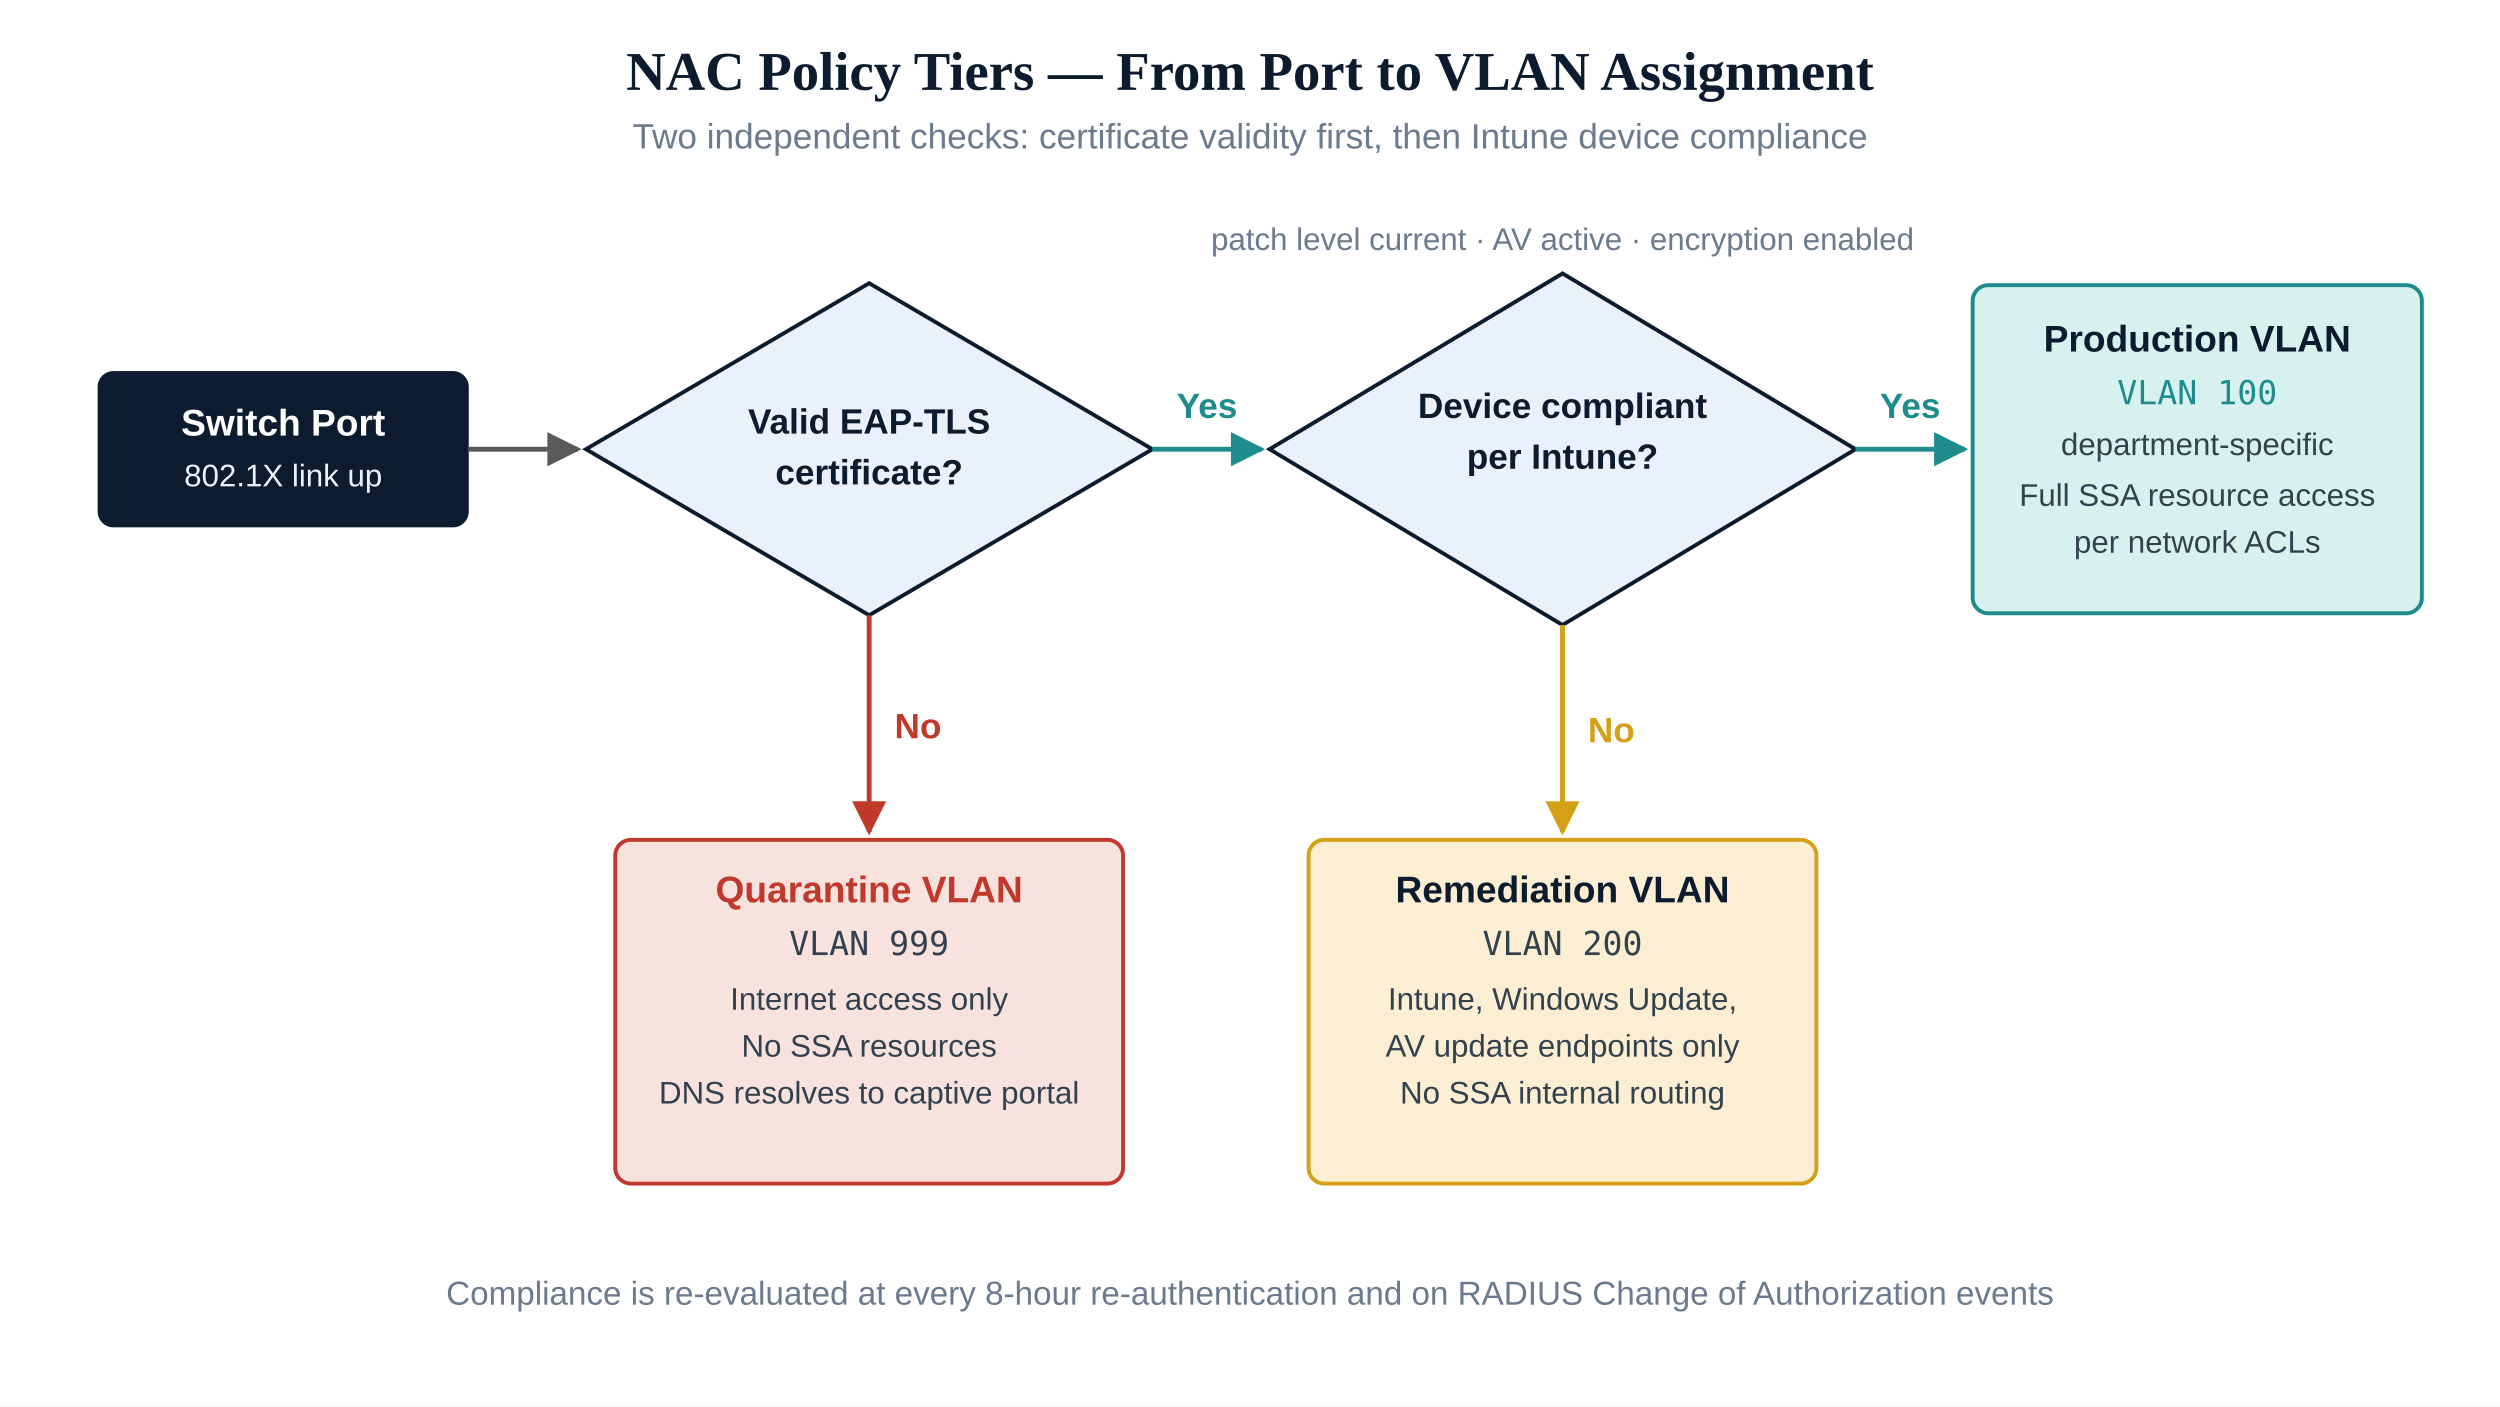
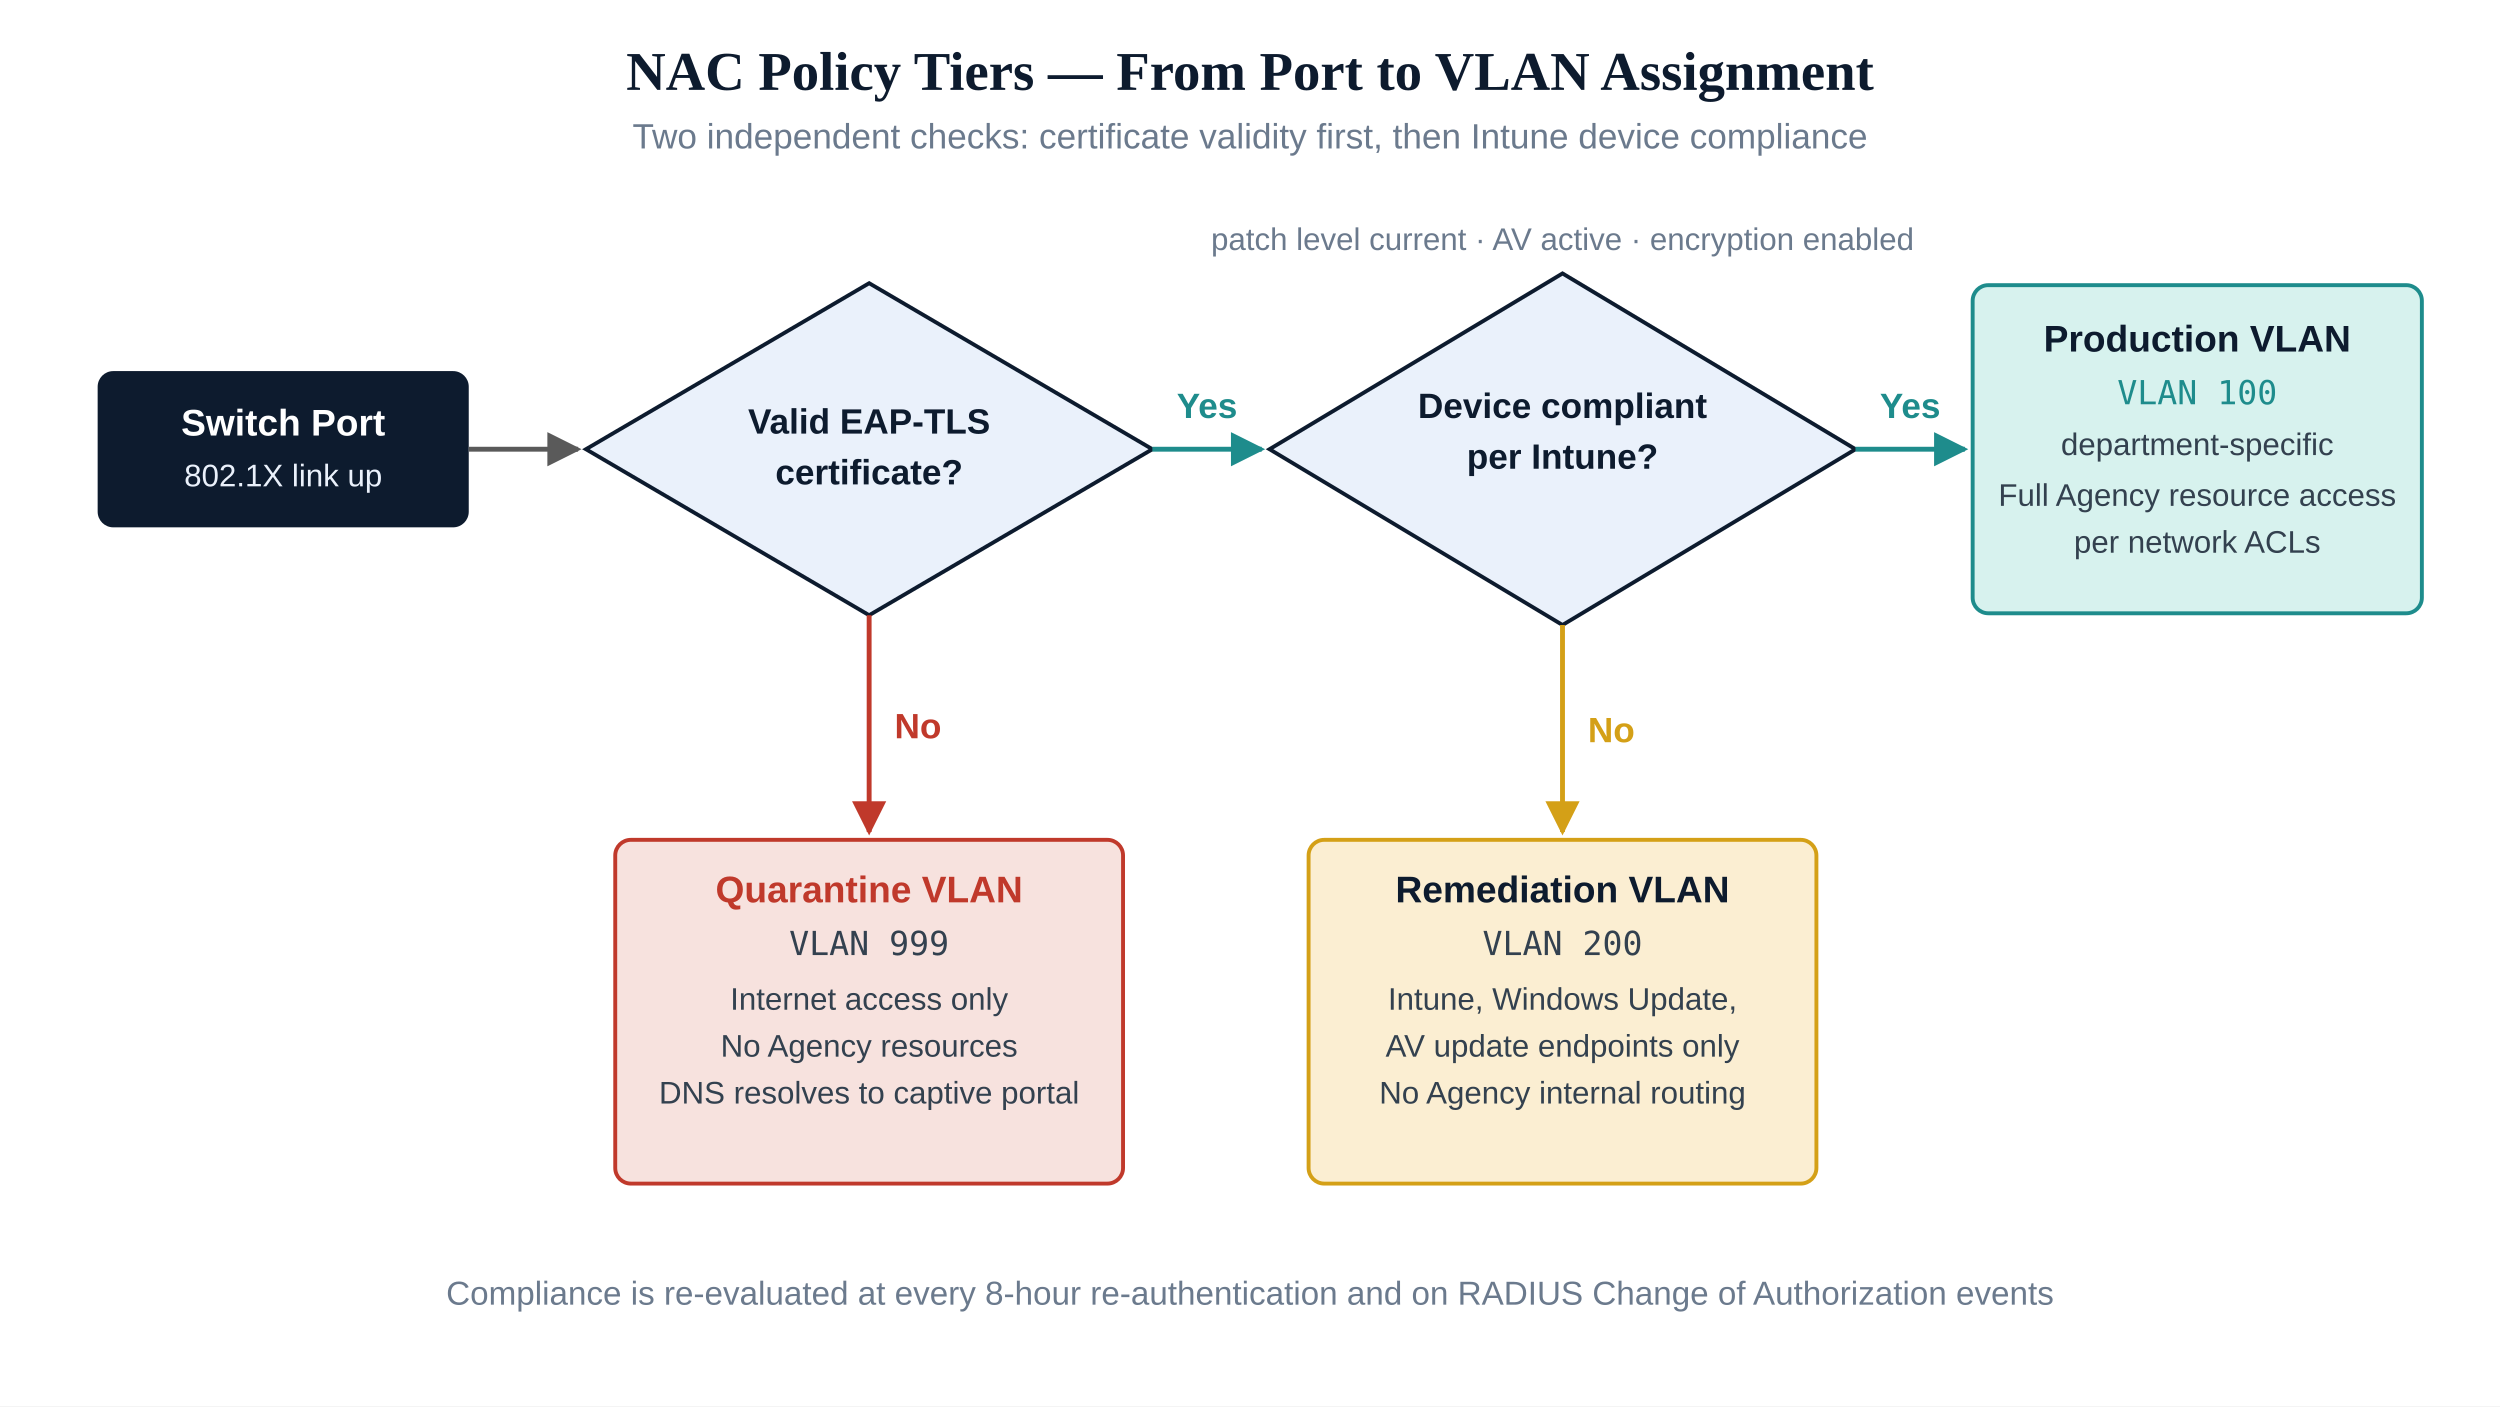
<svg xmlns="http://www.w3.org/2000/svg" viewBox="0 0 1280 720" font-family="Arial, 'Helvetica Neue', Helvetica, sans-serif">
  <rect width="1280" height="720" fill="#FFFFFF" />
  <defs>
    <marker id="mGrey" viewBox="0 0 10 10" refX="9" refY="5" markerWidth="7" markerHeight="7" orient="auto">
      <path d="M0,0 L10,5 L0,10 Z" fill="#5A5A5A" />
    </marker>
    <marker id="mTeal" viewBox="0 0 10 10" refX="9" refY="5" markerWidth="7" markerHeight="7" orient="auto">
      <path d="M0,0 L10,5 L0,10 Z" fill="#1E8C8C" />
    </marker>
    <marker id="mRed" viewBox="0 0 10 10" refX="9" refY="5" markerWidth="7" markerHeight="7" orient="auto">
      <path d="M0,0 L10,5 L0,10 Z" fill="#C0392B" />
    </marker>
    <marker id="mAmber" viewBox="0 0 10 10" refX="9" refY="5" markerWidth="7" markerHeight="7" orient="auto">
      <path d="M0,0 L10,5 L0,10 Z" fill="#D4A017" />
    </marker>
  </defs>
  <text x="640" y="46" text-anchor="middle" font-family="Georgia, 'Times New Roman', serif" font-size="28" font-weight="bold" fill="#0D1B2E">NAC Policy Tiers — From Port to VLAN Assignment</text>
  <text x="640" y="76" text-anchor="middle" font-size="18" fill="#6B7A8D">Two independent checks: certificate validity first, then Intune device compliance</text>
  <rect x="50" y="190" width="190" height="80" rx="8" fill="#0D1B2E" />
  <text x="145" y="223" text-anchor="middle" font-size="19" font-weight="bold" fill="#FFFFFF">Switch Port</text>
  <text x="145" y="249" text-anchor="middle" font-size="16" fill="#EAF1FB">802.1X link up</text>
  <line x1="240" y1="230" x2="296" y2="230" stroke="#5A5A5A" stroke-width="2.5" marker-end="url(#mGrey)" />
  <polygon points="300,230 445,145 590,230 445,315" fill="#EAF1FB" stroke="#0D1B2E" stroke-width="2" />
  <text x="445" y="222" text-anchor="middle" font-size="18" font-weight="bold" fill="#0D1B2E">Valid EAP-TLS</text>
  <text x="445" y="248" text-anchor="middle" font-size="18" font-weight="bold" fill="#0D1B2E">certificate?</text>
  <line x1="445" y1="315" x2="445" y2="426" stroke="#C0392B" stroke-width="2.5" marker-end="url(#mRed)" />
  <text x="458" y="378" font-size="18" font-weight="bold" fill="#C0392B">No</text>
  <rect x="315" y="430" width="260" height="176" rx="8" fill="#F7E2DE" stroke="#C0392B" stroke-width="2" />
  <text x="445" y="462" text-anchor="middle" font-size="19" font-weight="bold" fill="#C0392B">Quarantine VLAN</text>
  <text x="445" y="489" text-anchor="middle" font-family="Consolas, 'DejaVu Sans Mono', monospace" font-size="17" fill="#33414F">VLAN 999</text>
  <text x="445" y="517" text-anchor="middle" font-size="16" fill="#33414F">Internet access only</text>
-   <text x="445" y="541" text-anchor="middle" font-size="16" fill="#33414F">No SSA resources</text>
+   <text x="445" y="541" text-anchor="middle" font-size="16" fill="#33414F">No Agency resources</text>
  <text x="445" y="565" text-anchor="middle" font-size="16" fill="#33414F">DNS resolves to captive portal</text>
  <line x1="590" y1="230" x2="646" y2="230" stroke="#1E8C8C" stroke-width="2.5" marker-end="url(#mTeal)" />
  <text x="618" y="214" text-anchor="middle" font-size="18" font-weight="bold" fill="#1E8C8C">Yes</text>
  <polygon points="650,230 800,140 950,230 800,320" fill="#EAF1FB" stroke="#0D1B2E" stroke-width="2" />
  <text x="800" y="214" text-anchor="middle" font-size="18" font-weight="bold" fill="#0D1B2E">Device compliant</text>
  <text x="800" y="240" text-anchor="middle" font-size="18" font-weight="bold" fill="#0D1B2E">per Intune?</text>
  <text x="800" y="128" text-anchor="middle" font-size="16" fill="#6B7A8D">patch level current · AV active · encryption enabled</text>
  <line x1="800" y1="320" x2="800" y2="426" stroke="#D4A017" stroke-width="2.5" marker-end="url(#mAmber)" />
  <text x="813" y="380" font-size="18" font-weight="bold" fill="#D4A017">No</text>
  <rect x="670" y="430" width="260" height="176" rx="8" fill="#FBEED2" stroke="#D4A017" stroke-width="2" />
  <text x="800" y="462" text-anchor="middle" font-size="19" font-weight="bold" fill="#0D1B2E">Remediation VLAN</text>
  <text x="800" y="489" text-anchor="middle" font-family="Consolas, 'DejaVu Sans Mono', monospace" font-size="17" fill="#33414F">VLAN 200</text>
  <text x="800" y="517" text-anchor="middle" font-size="16" fill="#33414F">Intune, Windows Update,</text>
  <text x="800" y="541" text-anchor="middle" font-size="16" fill="#33414F">AV update endpoints only</text>
-   <text x="800" y="565" text-anchor="middle" font-size="16" fill="#33414F">No SSA internal routing</text>
+   <text x="800" y="565" text-anchor="middle" font-size="16" fill="#33414F">No Agency internal routing</text>
  <line x1="950" y1="230" x2="1006" y2="230" stroke="#1E8C8C" stroke-width="2.5" marker-end="url(#mTeal)" />
  <text x="978" y="214" text-anchor="middle" font-size="18" font-weight="bold" fill="#1E8C8C">Yes</text>
  <rect x="1010" y="146" width="230" height="168" rx="8" fill="#D7F2EE" stroke="#1E8C8C" stroke-width="2" />
  <text x="1125" y="180" text-anchor="middle" font-size="19" font-weight="bold" fill="#0D1B2E">Production VLAN</text>
  <text x="1125" y="207" text-anchor="middle" font-family="Consolas, 'DejaVu Sans Mono', monospace" font-size="17" fill="#1E8C8C">VLAN 100</text>
  <text x="1125" y="233" text-anchor="middle" font-size="16" fill="#33414F">department-specific</text>
-   <text x="1125" y="259" text-anchor="middle" font-size="16" fill="#33414F">Full SSA resource access</text>
+   <text x="1125" y="259" text-anchor="middle" font-size="16" fill="#33414F">Full Agency resource access</text>
  <text x="1125" y="283" text-anchor="middle" font-size="16" fill="#33414F">per network ACLs</text>
  <text x="640" y="668" text-anchor="middle" font-size="17" fill="#6B7A8D">Compliance is re-evaluated at every 8-hour re-authentication and on RADIUS Change of Authorization events</text>
</svg>
